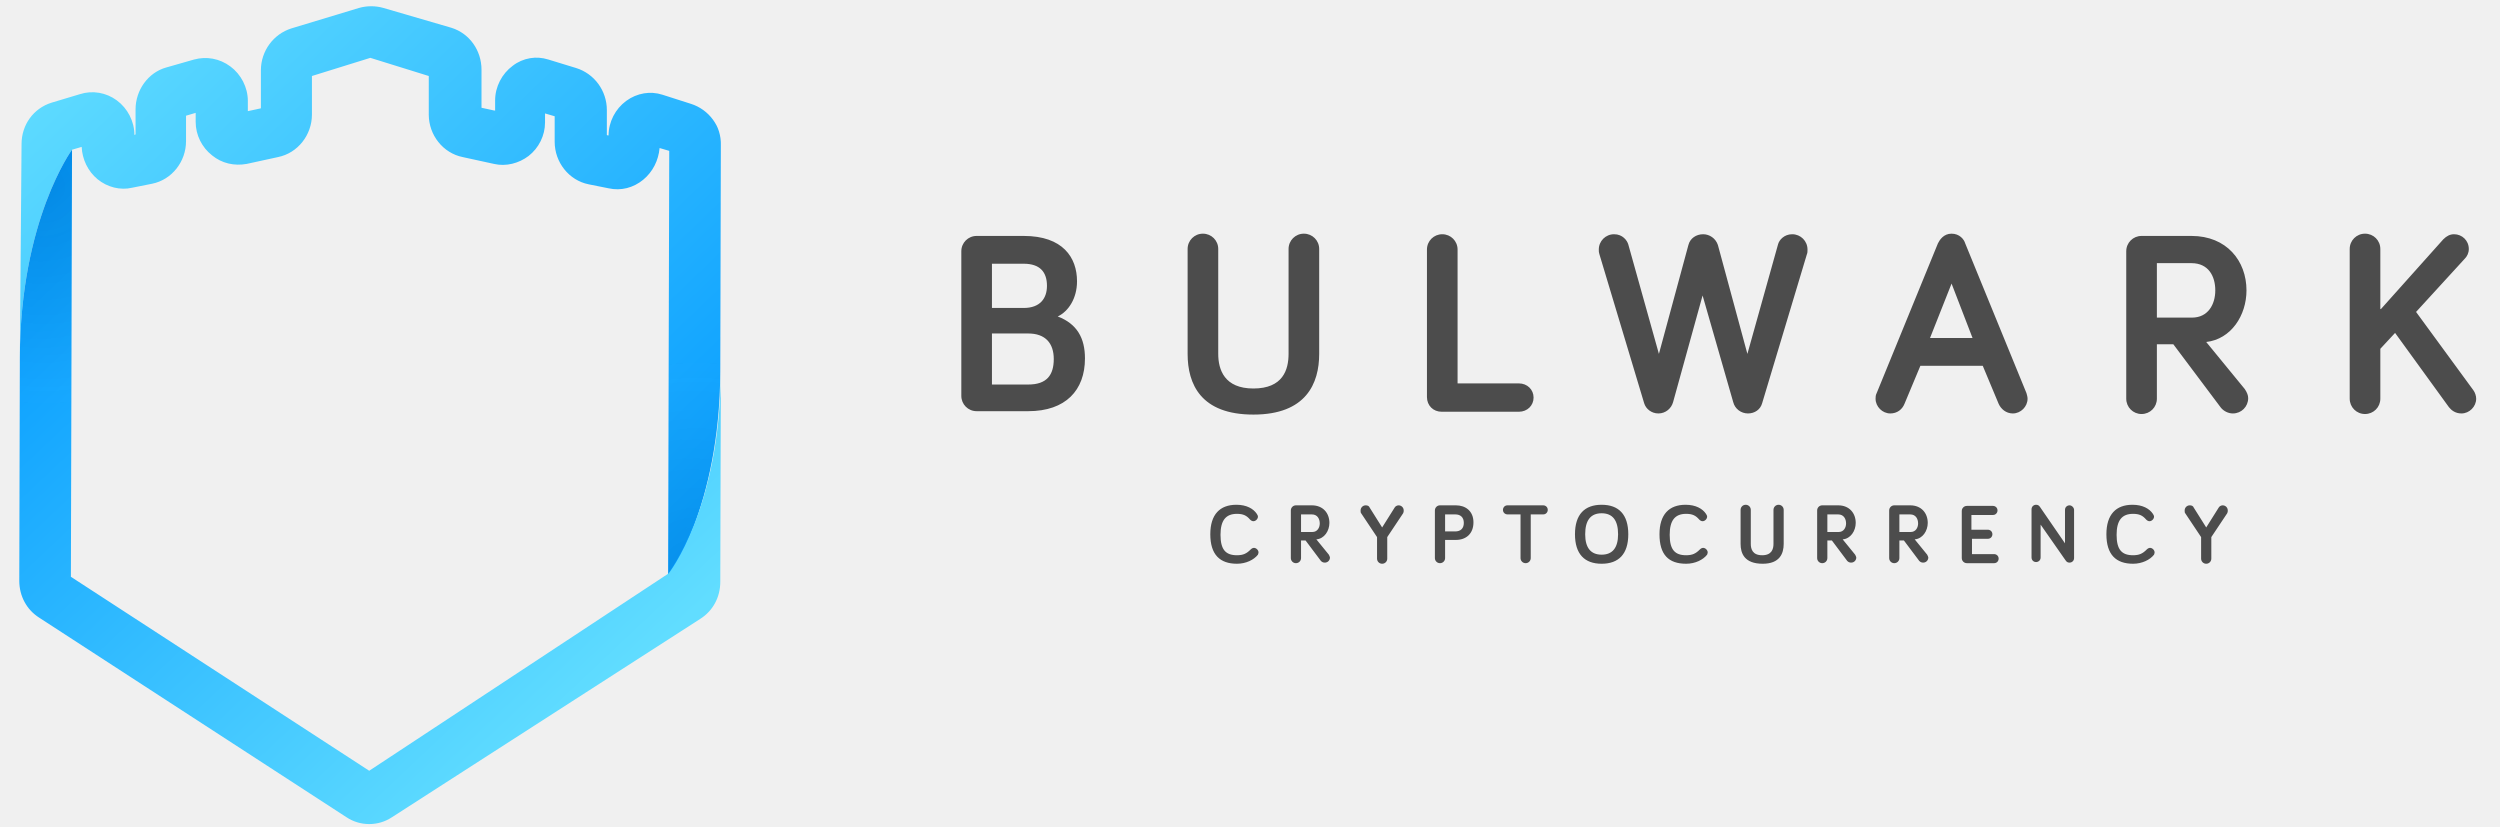
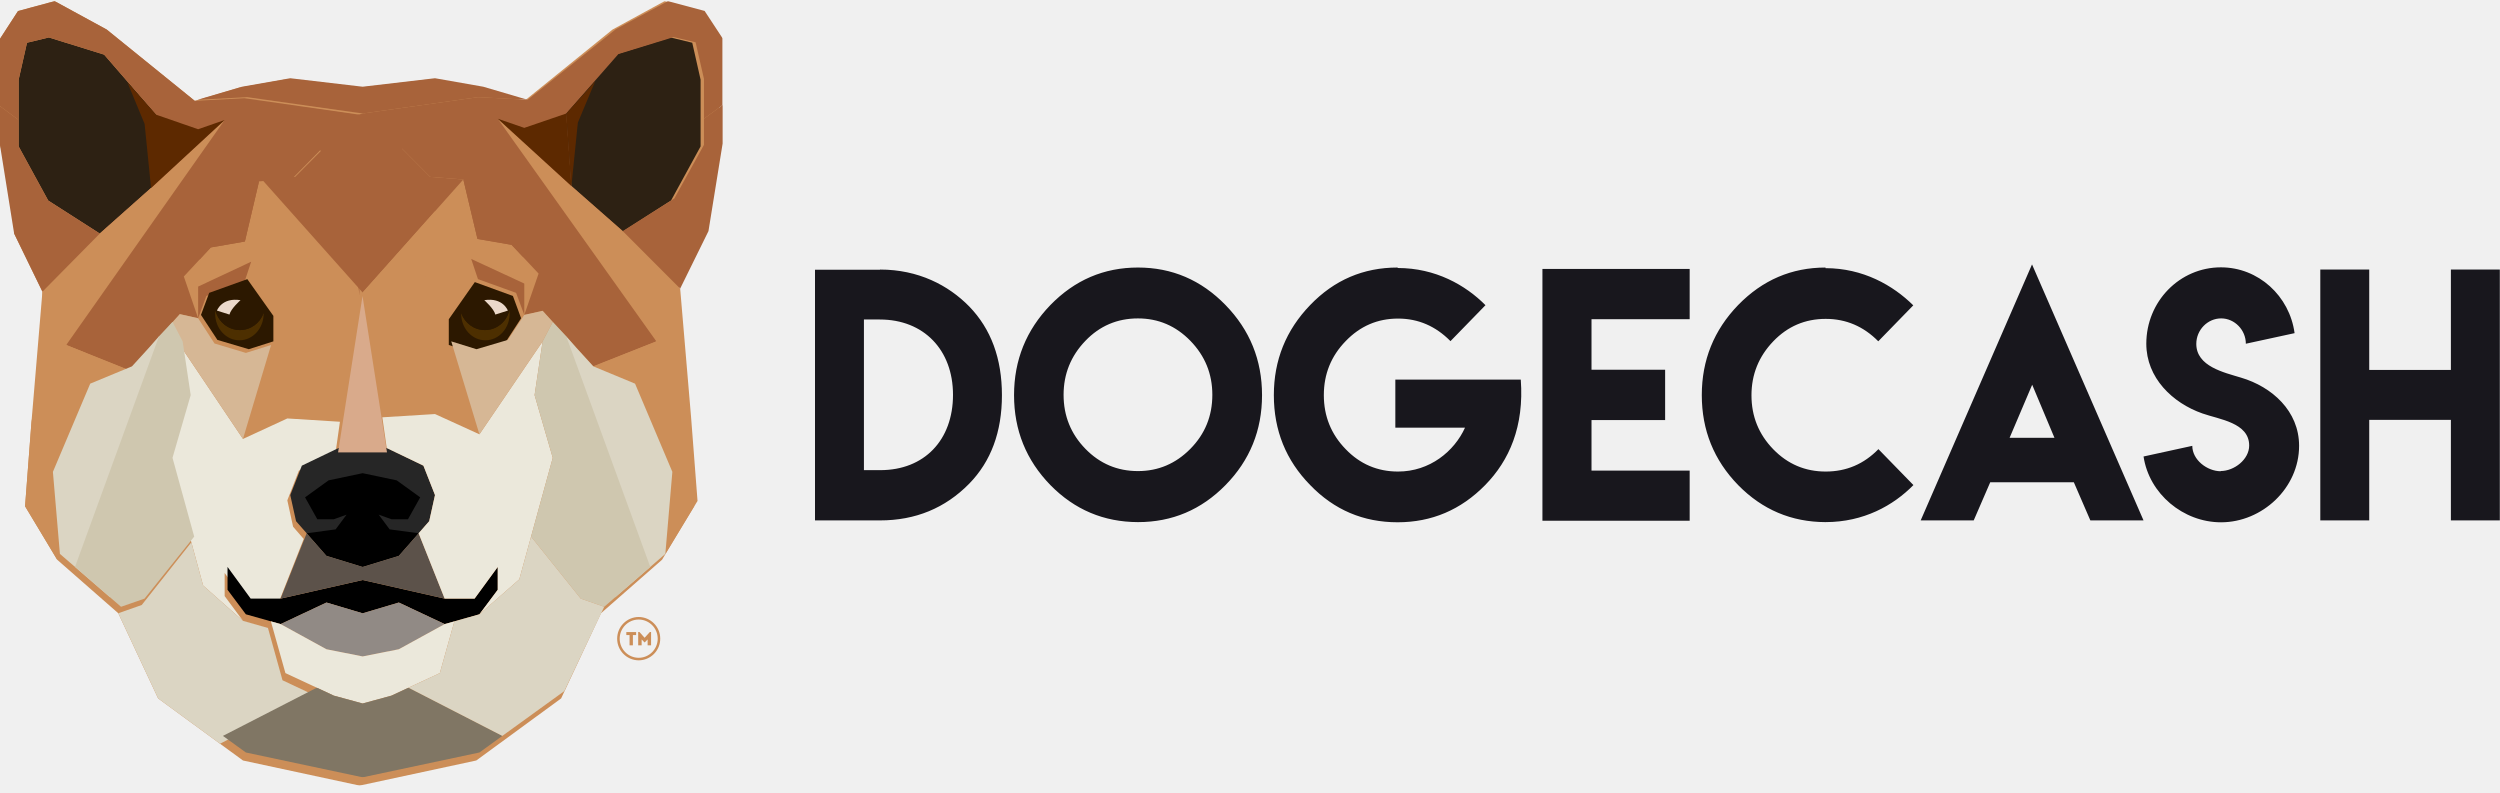
- <svg xmlns="http://www.w3.org/2000/svg" xmlns:xlink="http://www.w3.org/1999/xlink" viewBox="0 0 440.8 145.7" enable-background="new 0 0 440.8 145.7">
-   <style type="text/css">.st0{fill:#4C4C4C;} .st1{clip-path:url(#SVGID_2_);} .st2{fill:url(#SVGID_3_);} .st3{fill:url(#SVGID_4_);} .st4{filter:url(#Adobe_OpacityMaskFilter);} .st5{fill:url(#SVGID_6_);} .st6{opacity:0.19;mask:url(#SVGID_5_);fill:url(#SVGID_7_);} .st7{filter:url(#Adobe_OpacityMaskFilter_1_);} .st8{fill:url(#SVGID_9_);} .st9{opacity:0.19;mask:url(#SVGID_8_);fill:url(#SVGID_10_);}</style>
-   <g id="Layer_1_1_">
-     <path class="st0" d="M172.2 72.5c-1.5 0-2.7-1.2-2.7-2.7v-25.5c0-1.5 1.2-2.7 2.7-2.7h8.3c6.9 0 9.4 3.8 9.4 8 0 3-1.5 5.3-3.4 6.2 3.4 1.3 4.8 3.8 4.8 7.4 0 5.6-3.4 9.3-10 9.3h-9.1zm2.7-18.2h5.6c2.9 0 4.1-1.7 4.1-3.9 0-2.4-1.2-3.9-4.1-3.9h-5.6v7.8zm0 13.5h6.4c3.3 0 4.5-1.7 4.5-4.5s-1.5-4.5-4.5-4.5h-6.4v9zm34.5-5.4v-18.5c0-1.5 1.2-2.7 2.7-2.7s2.7 1.2 2.7 2.7v18.5c0 2.8 1.1 6.1 6.2 6.1 5.2 0 6.2-3.3 6.2-6.1v-18.5c0-1.5 1.2-2.7 2.7-2.7s2.7 1.2 2.7 2.7v18.5c0 5.2-2.3 10.7-11.6 10.7s-11.6-5.4-11.6-10.7zm58.4 5.2c1.5 0 2.6 1.1 2.6 2.5s-1.1 2.5-2.6 2.5h-13.6c-1.5 0-2.6-1.1-2.6-2.6v-26c0-1.5 1.2-2.7 2.7-2.7s2.7 1.2 2.7 2.7v23.6h10.8zm32.4-15.5l-5.2 18.8c-.3 1.1-1.3 2-2.6 2-1.2 0-2.2-.8-2.5-1.8l-7.9-26.3c-.1-.3-.1-.5-.1-.8 0-1.5 1.2-2.7 2.7-2.7 1.5 0 2.3 1.1 2.5 1.8l5.4 19.3 5.2-19.2c.3-1.2 1.4-1.9 2.6-1.9 1.1 0 2.2.7 2.6 1.9l5.2 19.2 5.4-19.3c.2-.8 1.1-1.8 2.5-1.8 1.5 0 2.7 1.2 2.7 2.7 0 .3 0 .6-.1.8l-7.9 26.3c-.3 1.1-1.3 1.8-2.5 1.8s-2.3-.8-2.6-2l-5.4-18.8zm38.4 12.4l-2.8 6.7c-.4 1-1.3 1.7-2.5 1.7-1.4 0-2.6-1.2-2.6-2.6 0-.3 0-.6.2-1l10.8-26.4c.3-.6 1-1.7 2.4-1.7s2.2 1 2.4 1.7l10.8 26.4c.1.3.2.7.2 1 0 1.4-1.2 2.6-2.6 2.6-1.2 0-2.1-.8-2.5-1.7l-2.8-6.7h-11zm5.5-14.5l-3.8 9.6h7.5l-3.7-9.6zm36.2 10.7v9.6c0 1.5-1.2 2.7-2.7 2.7-1.5 0-2.7-1.2-2.7-2.7v-26c0-1.5 1.2-2.7 2.7-2.7h8.8c6.2 0 9.7 4.4 9.7 9.6 0 4.4-2.7 8.6-7.1 9.1l6.8 8.3c.4.6.6 1.1.6 1.6 0 1.5-1.2 2.7-2.7 2.7-.8 0-1.6-.4-2.1-1l-8.4-11.2h-2.9zm0-14.3v9.6h6.2c2.8 0 4.1-2.3 4.1-4.8s-1.2-4.8-4.2-4.8h-6.1zm39.5 8.1l11-12.3c.6-.6 1.2-.9 1.9-.9 1.4 0 2.6 1.1 2.6 2.6 0 .7-.3 1.3-.7 1.7l-8.6 9.4 10.1 13.8c.3.4.5 1 .5 1.5 0 1.4-1.2 2.6-2.6 2.6-1.1 0-1.8-.6-2.2-1.1l-9.5-13.1-2.6 2.8v8.8c0 1.5-1.2 2.7-2.7 2.7-1.5 0-2.7-1.2-2.7-2.7v-26.4c0-1.5 1.2-2.7 2.7-2.7 1.5 0 2.7 1.2 2.7 2.7v10.6zm-247.6 18c-1.5 0-2.7-1.2-2.7-2.7v-25.5c0-1.5 1.2-2.7 2.7-2.7h8.3c6.9 0 9.4 3.8 9.4 8 0 3-1.5 5.3-3.4 6.2 3.4 1.3 4.8 3.8 4.8 7.4 0 5.6-3.4 9.3-10 9.3h-9.1zm2.7-18.2h5.6c2.9 0 4.1-1.7 4.1-3.9 0-2.4-1.2-3.9-4.1-3.9h-5.6v7.8zm0 13.5h6.4c3.3 0 4.5-1.7 4.5-4.5s-1.5-4.5-4.5-4.5h-6.4v9zm34.5-5.4v-18.5c0-1.5 1.2-2.7 2.7-2.7 1.5 0 2.7 1.2 2.7 2.7v18.5c0 2.8 1.1 6.1 6.2 6.1 5.2 0 6.2-3.3 6.2-6.1v-18.5c0-1.5 1.2-2.7 2.7-2.7s2.7 1.2 2.7 2.7v18.5c0 5.2-2.3 10.7-11.6 10.7s-11.6-5.4-11.6-10.7zm58.4 5.2c1.5 0 2.6 1.1 2.6 2.5s-1.1 2.5-2.6 2.5h-13.6c-1.5 0-2.6-1.1-2.6-2.6v-26c0-1.5 1.2-2.7 2.7-2.7s2.7 1.2 2.7 2.7v23.6h10.8zm32.4-15.5l-5.2 18.8c-.3 1.1-1.3 2-2.6 2-1.2 0-2.2-.8-2.5-1.8l-7.9-26.3c-.1-.3-.1-.5-.1-.8 0-1.5 1.2-2.7 2.7-2.7 1.5 0 2.3 1.1 2.5 1.8l5.4 19.3 5.2-19.2c.3-1.2 1.4-1.9 2.6-1.9 1.1 0 2.2.7 2.6 1.9l5.2 19.2 5.4-19.3c.2-.8 1.1-1.8 2.5-1.8 1.5 0 2.7 1.2 2.7 2.7 0 .3 0 .6-.1.8l-7.9 26.3c-.3 1.1-1.3 1.8-2.5 1.8s-2.3-.8-2.6-2l-5.4-18.8zm38.4 12.4l-2.8 6.7c-.4 1-1.3 1.7-2.5 1.7-1.4 0-2.6-1.2-2.6-2.6 0-.3 0-.6.2-1l10.8-26.4c.3-.6 1-1.7 2.4-1.7s2.2 1 2.4 1.7l10.8 26.4c.1.3.2.7.2 1 0 1.4-1.2 2.6-2.6 2.6-1.2 0-2.1-.8-2.5-1.7l-2.8-6.7h-11zm5.5-14.5l-3.8 9.6h7.5l-3.7-9.6zm36.2 10.7v9.6c0 1.5-1.2 2.7-2.7 2.7-1.5 0-2.7-1.2-2.7-2.7v-26c0-1.5 1.2-2.7 2.7-2.7h8.8c6.2 0 9.7 4.4 9.7 9.6 0 4.4-2.7 8.6-7.1 9.1l6.8 8.3c.4.6.6 1.1.6 1.6 0 1.5-1.2 2.7-2.7 2.7-.8 0-1.6-.4-2.1-1l-8.4-11.2h-2.9zm0-14.3v9.6h6.2c2.8 0 4.1-2.3 4.1-4.8s-1.2-4.8-4.2-4.8h-6.1zm39.5 8.1l11-12.3c.6-.6 1.2-.9 1.9-.9 1.4 0 2.6 1.1 2.6 2.6 0 .7-.3 1.3-.7 1.7l-8.6 9.4 10.1 13.8c.3.4.5 1 .5 1.5 0 1.4-1.2 2.6-2.6 2.6-1.1 0-1.8-.6-2.2-1.1l-9.5-13.1-2.6 2.8v8.8c0 1.5-1.2 2.7-2.7 2.7-1.5 0-2.7-1.2-2.7-2.7v-26.4c0-1.5 1.2-2.7 2.7-2.7 1.5 0 2.7 1.2 2.7 2.7v10.6zm-206.4 39.7c0-3.5 1.7-5.2 4.6-5.2 1.8 0 3 .7 3.6 1.6.1.2.2.3.2.5 0 .4-.4.8-.8.8-.2 0-.4-.1-.6-.3-.6-.7-1.2-1-2.3-1-2 0-2.9 1.2-2.9 3.7 0 2.6.9 3.6 2.9 3.6 1.1 0 1.7-.3 2.4-1 .2-.2.4-.3.6-.3.4 0 .8.4.8.8 0 .2-.1.3-.1.4-.7.9-2.1 1.6-3.7 1.6-3 0-4.7-1.6-4.7-5.2zm16 1.1v3.1c0 .5-.4.9-.9.9s-.9-.4-.9-.9v-8.4c0-.5.4-.9.9-.9h2.8c2 0 3.1 1.4 3.1 3.1 0 1.4-.9 2.8-2.3 2.9l2.2 2.7c.1.2.2.4.2.5 0 .5-.4.9-.9.9-.3 0-.5-.1-.7-.3l-2.7-3.6h-.8zm0-4.6v3.1h2c.9 0 1.3-.8 1.3-1.5 0-.8-.4-1.6-1.4-1.6h-1.9zm14.3 2.3l2.2-3.5c.1-.2.4-.4.7-.4.5 0 .9.4.9.9 0 .2 0 .3-.1.5l-2.8 4.2v3.8c0 .5-.4.9-.9.9s-.9-.4-.9-.9v-3.8l-2.8-4.2c-.1-.1-.1-.3-.1-.5 0-.5.4-.9.9-.9.3 0 .6.1.7.4l2.2 3.5zm11.1 2.3v3.1c0 .5-.4.9-.9.9s-.9-.4-.9-.9v-8.4c0-.5.4-.9.9-.9h2.8c1.7 0 3.1 1 3.1 3s-1.3 3.1-3.1 3.1h-1.9zm0-4.6v3h1.8c.9 0 1.5-.5 1.5-1.5s-.6-1.5-1.5-1.5h-1.8zm15.1 0v7.7c0 .5-.4.9-.9.9s-.9-.4-.9-.9v-7.7h-2.3c-.4 0-.8-.3-.8-.8 0-.4.3-.8.8-.8h6.3c.4 0 .8.3.8.8 0 .4-.3.8-.8.8h-2.2zm7.8 3.5c0-3.5 1.7-5.2 4.7-5.2s4.7 1.7 4.7 5.2-1.7 5.2-4.7 5.2-4.7-1.7-4.7-5.2zm1.8 0c0 2.4 1 3.6 2.9 3.6s2.9-1.2 2.9-3.6c0-2.5-1-3.7-2.9-3.7s-2.9 1.2-2.9 3.7zm13.1 0c0-3.5 1.7-5.2 4.6-5.2 1.8 0 3 .7 3.6 1.6.1.2.2.3.2.5 0 .4-.4.8-.8.8-.2 0-.4-.1-.6-.3-.6-.7-1.2-1-2.3-1-2 0-2.9 1.2-2.9 3.7 0 2.6.9 3.6 2.9 3.6 1.1 0 1.7-.3 2.4-1 .2-.2.4-.3.6-.3.4 0 .8.4.8.8 0 .2-.1.3-.1.4-.7.9-2.1 1.6-3.7 1.6-3.1 0-4.7-1.6-4.7-5.2zm14.3 1.7v-6c0-.5.4-.9.9-.9s.9.4.9.9v6c0 .9.3 2 2 2s2-1.1 2-2v-6c0-.5.4-.9.9-.9s.9.4.9.9v6c0 1.7-.7 3.5-3.7 3.5-3.2 0-3.9-1.8-3.9-3.5zm15.3-.6v3.1c0 .5-.4.9-.9.9s-.9-.4-.9-.9v-8.4c0-.5.4-.9.9-.9h2.8c2 0 3.1 1.4 3.1 3.1 0 1.4-.9 2.8-2.3 2.9l2.2 2.7c.1.2.2.4.2.5 0 .5-.4.9-.9.9-.3 0-.5-.1-.7-.3l-2.7-3.6h-.8zm0-4.6v3.1h2c.9 0 1.3-.8 1.3-1.5 0-.8-.4-1.6-1.4-1.6h-1.9zm12.7 4.6v3.1c0 .5-.4.9-.9.9s-.9-.4-.9-.9v-8.4c0-.5.4-.9.9-.9h2.8c2 0 3.1 1.4 3.1 3.1 0 1.4-.9 2.8-2.3 2.9l2.2 2.7c.1.2.2.4.2.5 0 .5-.4.9-.9.9-.3 0-.5-.1-.7-.3l-2.7-3.6h-.8zm0-4.6v3.1h2c.9 0 1.3-.8 1.3-1.5 0-.8-.4-1.6-1.4-1.6h-1.9zm12.8 2.7h2.8c.4 0 .8.3.8.8 0 .4-.3.8-.8.8h-2.8v2.7h3.9c.4 0 .8.3.8.8 0 .4-.3.8-.8.8h-4.8c-.5 0-.9-.4-.9-.9v-8.3c0-.5.4-.9.9-.9h4.6c.4 0 .8.3.8.8 0 .4-.3.8-.8.8h-3.8v2.6zm18-3.5v8.5c0 .5-.4.8-.8.8-.3 0-.5-.1-.7-.4l-4.4-6.3v5.8c0 .5-.4.8-.8.8-.5 0-.8-.4-.8-.8v-8.5c0-.5.4-.8.8-.8.3 0 .5.1.7.4l4.4 6.4v-5.9c0-.5.4-.8.8-.8s.8.4.8.8zm5.7 4.3c0-3.5 1.7-5.2 4.6-5.2 1.8 0 3 .7 3.6 1.6.1.2.2.3.2.5 0 .4-.4.8-.8.8-.2 0-.4-.1-.6-.3-.6-.7-1.2-1-2.3-1-2 0-2.9 1.2-2.9 3.7 0 2.6.9 3.6 2.9 3.6 1.1 0 1.7-.3 2.4-1 .2-.2.4-.3.6-.3.4 0 .8.4.8.8 0 .2-.1.3-.1.4-.7.9-2.1 1.6-3.7 1.6-3 0-4.7-1.6-4.7-5.2zm17.6-1.2l2.2-3.5c.1-.2.4-.4.7-.4.5 0 .9.4.9.9 0 .2 0 .3-.1.5l-2.8 4.2v3.8c0 .5-.4.9-.9.9s-.9-.4-.9-.9v-3.8l-2.8-4.2c-.1-.1-.1-.3-.1-.5 0-.5.4-.9.9-.9.3 0 .6.1.7.4l2.2 3.5z" />
-     <defs>
-       <path id="SVGID_1_" d="M121.8 18.3l-5-1.6c-2.2-.7-4.6-.3-6.5 1.1-1.9 1.4-3.1 3.7-3.1 6.1l-.2-.1v-4.4c0-3.4-2.2-6.4-5.4-7.4l-4.9-1.5c-2.2-.7-4.6-.3-6.4 1.1-1.9 1.4-3.1 3.7-3.1 6.1v1.8l-2.3-.5v-6.7c0-3.4-2.1-6.4-5.3-7.4l-12-3.5c-1.4-.4-2.9-.4-4.3 0l-12 3.6c-3.2 1-5.3 4-5.3 7.4v6.7l-2.3.5v-1.8c0-2.4-1.2-4.7-3.1-6.1-1.9-1.4-4.2-1.8-6.4-1.2l-4.9 1.4c-3.2.9-5.4 4-5.4 7.4v4.4l-.2.1c0-2.4-1.2-4.7-3.1-6.1-1.9-1.4-4.3-1.8-6.5-1.1l-5 1.5c-3.2 1-5.3 3.9-5.3 7.3l-.3 37.5-.1 39.5c0 2.7 1.3 5.1 3.5 6.5l54.2 35.2c1.2.8 2.6 1.2 4 1.2s2.8-.4 4-1.2l54.4-35c2.2-1.4 3.5-3.8 3.5-6.5l.1-37.1.1-39.9c0-3.3-2.2-6.3-5.4-7.3zm-56.7 117.6l-52.6-34.2.2-75.3 1.7-.5c.1 2.2 1.1 4.3 2.8 5.7 1.7 1.4 4 2 6.1 1.5l3.5-.7c3.5-.7 6-3.9 6-7.5v-4.5l1.7-.5v1.6c0 2.3 1.1 4.5 2.9 5.9 1.7 1.4 3.9 1.9 6.1 1.5l5.5-1.2c3.5-.7 6-3.9 6-7.5v-6.8l10.3-3.2 10.3 3.2v6.8c0 3.6 2.5 6.8 6 7.5l5.5 1.2c2.1.5 4.4-.1 6.1-1.4 1.8-1.4 2.9-3.6 2.9-5.9v-1.6l1.7.5v4.5c0 3.6 2.5 6.8 6 7.5l3.5.7c2.2.5 4.4-.1 6.1-1.5 1.7-1.4 2.7-3.4 2.9-5.6l1.7.5-.2 74.5-52.7 34.8z" />
-     </defs>
-     <clipPath id="SVGID_2_">
-       <use xlink:href="#SVGID_1_" overflow="visible" />
-     </clipPath>
-     <g class="st1">
-       <linearGradient id="SVGID_3_" gradientUnits="userSpaceOnUse" x1="22.693" y1="-41.819" x2="127.368" y2="66.829" gradientTransform="matrix(1 .002 -.002 1 -1.887 38.125)">
-         <stop offset="0" stop-color="#61DDFF" />
-         <stop offset="1" stop-color="#0098FF" />
-       </linearGradient>
-       <path class="st2" d="M121.9 18.3l-5-1.6c-2.2-.7-4.6-.3-6.5 1.1-1.9 1.4-3.1 3.7-3.1 6.1l-.2-.1v-4.4c0-3.4-2.2-6.4-5.4-7.4l-4.9-1.5c-2.2-.7-4.6-.3-6.4 1.1-1.9 1.4-3.1 3.7-3.1 6.1v1.8l-2.3-.5v-6.7c0-3.4-2.1-6.4-5.3-7.4l-12.1-3.5c-1.4-.4-2.9-.4-4.3 0l-11.9 3.6c-3.2 1-5.4 4-5.4 7.4v6.7l-2.3.5v-1.8c0-2.4-1.2-4.7-3.1-6.1-1.9-1.4-4.2-1.8-6.4-1.2l-4.9 1.4c-3.2.9-5.4 4-5.4 7.4v4.4l-.2.1c0-2.4-1.2-4.7-3.1-6.1-1.9-1.4-4.3-1.8-6.5-1.1l-5 1.5c-3.2 1-5.3 3.9-5.3 7.3l-.3 37.5c.1-24.1 9.2-36.5 9.2-36.5l1.7-.5c.1 2.2 1.1 4.3 2.8 5.7 1.7 1.4 4 2 6.1 1.5l3.5-.7c3.5-.7 6-3.9 6-7.5v-4.5l1.7-.5v1.6c0 2.3 1.1 4.5 2.9 5.9 1.7 1.4 3.9 1.9 6.1 1.5l5.5-1.2c3.5-.7 6-3.9 6-7.5v-6.8l10.3-3.2 10.3 3.2v6.8c0 3.6 2.5 6.8 6 7.5l5.5 1.2c2.1.5 4.4-.1 6.1-1.4 1.8-1.4 2.9-3.6 2.9-5.9v-1.6l1.7.5v4.5c0 3.6 2.5 6.8 6 7.5l3.5.7c2.2.5 4.4-.1 6.1-1.5 1.7-1.4 2.7-3.4 2.9-5.6l1.7.5-.2 75.3s9.1-12.3 9.2-36.4l.1-39.9c.1-3.3-2-6.3-5.2-7.3zm-5.5 5.8z" />
-       <linearGradient id="SVGID_4_" gradientUnits="userSpaceOnUse" x1="105.359" y1="87.499" x2="13.403" y2="-9.554" gradientTransform="matrix(1 .002 -.002 1 -1.887 38.125)">
-         <stop offset="0" stop-color="#61DDFF" />
-         <stop offset="1" stop-color="#0098FF" />
-       </linearGradient>
-       <path class="st3" d="M65.1 135.9l-52.6-34.2.2-75.3s-9.1 12.4-9.2 36.5l-.1 39.5c0 2.7 1.3 5.1 3.5 6.5l54.2 35.2c1.2.8 2.6 1.2 4 1.2s2.8-.4 4-1.2l54.4-35c2.2-1.4 3.5-3.8 3.5-6.5l.1-37.1c-.1 24.1-9.2 35.6-9.2 35.6l-52.8 34.8z" />
-       <defs>
-         <filter id="Adobe_OpacityMaskFilter" filterUnits="userSpaceOnUse" x="-31.1" y="-5.9" width="77.7" height="77.7">
-           <feColorMatrix values="1 0 0 0 0 0 1 0 0 0 0 0 1 0 0 0 0 0 1 0" />
-         </filter>
-       </defs>
-       <mask maskUnits="userSpaceOnUse" x="-31.1" y="-5.9" width="77.7" height="77.7" id="SVGID_5_">
-         <g class="st4">
-           <linearGradient id="SVGID_6_" gradientUnits="userSpaceOnUse" x1="-15.362" y1="-35.274" x2="158.069" y2="138.157" gradientTransform="matrix(1 .002 -.002 1 -1.887 38.125)">
-             <stop offset="0" stop-color="#00C6FF" />
-             <stop offset="1" stop-color="#0072FF" />
-           </linearGradient>
-           <path class="st5" d="M65.1 135.9l-52.6-34.2.2-75.3s-9.1 12.4-9.2 36.5l-.1 39.5c0 2.7 1.3 5.1 3.5 6.5l54.2 35.2c1.2.8 2.6 1.2 4 1.2s2.8-.4 4-1.2l54.4-35c2.2-1.4 3.5-3.8 3.5-6.5l.1-37.1c-.1 24.1-9.2 35.6-9.2 35.6l-52.8 34.8z" />
-         </g>
+ <svg xmlns="http://www.w3.org/2000/svg" xmlns:xlink="http://www.w3.org/1999/xlink" width="268" height="85" viewBox="0 0 268 85">
+   <defs>
+     <path id="a" d="M0 .122h77.103v84.093H0z" />
+     <path id="c" d="M0 .122h38.553v39.57H0z" />
+     <path id="e" d="M0 .164h10.698v19.89H0z" />
+     <path id="g" d="M.037 4.168v2.764l2.631.85 3.354-1.01 1.754-2.71-.877-2.392L2.823.182" />
+     <path id="i" d="M.037 4.168v2.764l2.631.85 3.354-1.01 1.754-2.71-.877-2.392L2.823.182" />
+     <path id="k" d="M.037 4.168v2.764l2.631.85 3.354-1.01 1.754-2.71-.877-2.392L2.823.182" />
+     <path id="m" d="M.23.12h38.594v39.153H.23z" />
+     <path id="o" d="M.134.07h29.954v9.608H.134z" />
+     <path id="q" d="M.984 1.67L.107 4.062l1.754 2.71 3.353 1.01 2.631-.85V4.168L5.06.182" />
+     <path id="s" d="M.984 1.67L.107 4.062l1.754 2.71 3.353 1.01 2.631-.85V4.168L5.06.182" />
+     <path id="u" d="M.984 1.67L.107 4.062l1.754 2.71 3.353 1.01 2.631-.85V4.168L5.06.182" />
+   </defs>
+   <g fill="none" fill-rule="evenodd">
+     <path fill="#18171D" d="M94.318 34.25h-1.705V50.4h1.754c4.719 0 7.795-3.219 7.795-8.075 0-4.812-3.129-8.074-7.844-8.074zm.016-5.354c4.112 0 7.332 1.678 9.565 3.954 2.339 2.413 3.508 5.585 3.508 9.517 0 3.932-1.17 7.093-3.508 9.484-2.576 2.624-5.765 3.937-9.565 3.937h-6.966V28.913h6.966v-.017zM116.355 36.536c-1.56 1.624-2.339 3.554-2.339 5.79 0 2.257.78 4.187 2.339 5.788 1.548 1.59 3.426 2.386 5.635 2.386 2.176 0 4.049-.795 5.619-2.386 1.57-1.59 2.354-3.52 2.354-5.789 0-2.246-.784-4.176-2.354-5.789-1.56-1.601-3.432-2.402-5.62-2.402-2.219 0-4.097.801-5.634 2.402m15.021-3.836c2.61 2.68 3.914 5.9 3.914 9.659 0 3.77-1.304 6.984-3.914 9.642-2.598 2.647-5.727 3.97-9.386 3.97-3.67-.01-6.799-1.334-9.387-3.97-2.598-2.67-3.897-5.883-3.897-9.642 0-3.748 1.3-6.968 3.897-9.66 2.61-2.68 5.738-4.02 9.387-4.02 3.648 0 6.777 1.34 9.386 4.02M149.84 28.73c4.042 0 7.264 1.828 9.403 3.986l-3.752 3.854c-1.591-1.613-3.464-2.419-5.618-2.419-2.198 0-4.071.806-5.62 2.419-1.558 1.601-2.338 3.53-2.338 5.789 0 2.257.78 4.187 2.339 5.789 1.537 1.6 3.41 2.402 5.619 2.402 3.402 0 6.031-2.172 7.177-4.705h-7.47V40.69h13.447c.374 5.026-1.232 8.675-3.817 11.311-2.609 2.658-5.738 3.987-9.386 3.987-3.681 0-6.805-1.329-9.37-3.987-2.599-2.647-3.898-5.861-3.898-9.642 0-3.748 1.3-6.968 3.897-9.66 2.577-2.68 5.7-4.02 9.37-4.02l.017.05zM181.133 28.83v5.388H170.61v5.421h7.892v5.389h-7.892v5.422h10.523v5.371h-15.785V28.83zM195.7 55.972c-3.66-.011-6.783-1.335-9.37-3.971-2.599-2.67-3.898-5.883-3.898-9.643 0-3.747 1.299-6.967 3.897-9.658 2.61-2.68 5.733-4.02 9.37-4.02l-.016.066c4.042 0 7.256 1.844 9.42 3.987l-3.752 3.854c-1.58-1.602-3.46-2.403-5.635-2.403-2.209 0-4.082.801-5.62 2.403-1.558 1.623-2.338 3.553-2.338 5.788 0 2.258.78 4.188 2.339 5.79 1.548 1.59 3.42 2.385 5.619 2.385 2.208 0 4.092-.801 5.65-2.402L205.119 52c-2.148 2.187-5.335 3.97-9.419 3.97M220.237 46.93l-2.387-5.689-2.42 5.689h4.807zm-2.404-18.585l11.953 27.443h-5.7l-1.77-4.087h-8.964l-1.77 4.087h-5.685l11.936-27.443zM238.055 50.494c1.453 0 3.057-1.24 3.057-2.732 0-2.456-3.208-2.798-5.018-3.442-3.192-1.118-6.01-3.81-6.01-7.472 0-4.535 3.58-8.189 7.995-8.189 4.025 0 7.36 3.067 7.9 7.055l-5.224 1.134c0-1.476-1.207-2.716-2.645-2.716-1.46 0-2.667 1.24-2.667 2.732 0 2.423 2.985 3.067 4.803 3.622 3.303.979 6.217 3.564 6.217 7.308 0 4.535-3.962 8.197-8.368 8.197-4.05 0-7.71-3.05-8.306-7.055l5.225-1.142c0 1.501 1.588 2.725 3.065 2.725l-.024-.025zM253.982 28.896v10.76h8.753v-10.76h5.245v26.892h-5.245V45.011h-8.753v10.777h-5.246V28.896z" />
+     <g>
+       <mask id="b" fill="#fff">
+         <use xlink:href="#a" />
      </mask>
-       <radialGradient id="SVGID_7_" cx="9.614" cy="-5.169" r="38.847" gradientTransform="matrix(1 .002 -.002 1 -1.887 38.125)" gradientUnits="userSpaceOnUse">
-         <stop offset="0" stop-color="#1D1D1B" />
-         <stop offset=".381" stop-color="#1F1F1D" stop-opacity=".619" />
-         <stop offset=".518" stop-color="#262624" stop-opacity=".482" />
-         <stop offset=".616" stop-color="#31312F" stop-opacity=".384" />
-         <stop offset=".696" stop-color="#424240" stop-opacity=".304" />
-         <stop offset=".763" stop-color="#585856" stop-opacity=".237" />
-         <stop offset=".823" stop-color="#737372" stop-opacity=".177" />
-         <stop offset=".878" stop-color="#939392" stop-opacity=".122" />
-         <stop offset=".928" stop-color="#B8B8B8" stop-opacity=".072" />
-         <stop offset=".972" stop-color="#E1E1E1" stop-opacity=".028" />
-         <stop offset="1" stop-color="#fff" stop-opacity="0" />
-       </radialGradient>
-       <circle class="st6" cx="7.7" cy="33" r="38.8" />
-       <defs>
-         <filter id="Adobe_OpacityMaskFilter_1_" filterUnits="userSpaceOnUse" x="83.9" y="63.1" width="77.7" height="77.7">
-           <feColorMatrix values="1 0 0 0 0 0 1 0 0 0 0 0 1 0 0 0 0 0 1 0" />
-         </filter>
-       </defs>
-       <mask maskUnits="userSpaceOnUse" x="83.9" y="63.1" width="77.7" height="77.7" id="SVGID_8_">
-         <g class="st7">
-           <linearGradient id="SVGID_9_" gradientUnits="userSpaceOnUse" x1="6.195" y1="-56.667" x2="178.919" y2="116.057" gradientTransform="matrix(1 .002 -.002 1 -1.887 38.125)">
-             <stop offset="0" stop-color="#00C6FF" />
-             <stop offset="1" stop-color="#0072FF" />
-           </linearGradient>
-           <path class="st8" d="M121.9 18.3l-5-1.6c-2.2-.7-4.6-.3-6.5 1.1-1.9 1.4-3.1 3.7-3.1 6.1l-.2-.1v-4.4c0-3.4-2.2-6.4-5.4-7.4l-4.9-1.5c-2.2-.7-4.6-.3-6.4 1.1-1.9 1.4-3.1 3.7-3.1 6.1v1.8l-2.3-.5v-6.7c0-3.4-2.1-6.4-5.3-7.4l-12.1-3.5c-1.4-.4-2.9-.4-4.3 0l-11.9 3.6c-3.2 1-5.4 4-5.4 7.4v6.7l-2.3.5v-1.8c0-2.4-1.2-4.7-3.1-6.1-1.9-1.4-4.2-1.8-6.4-1.2l-4.9 1.4c-3.2.9-5.4 4-5.4 7.4v4.4l-.2.1c0-2.4-1.2-4.7-3.1-6.1-1.9-1.4-4.3-1.8-6.5-1.1l-5 1.5c-3.2 1-5.3 3.9-5.3 7.3l-.3 37.5c.1-24.1 9.2-36.5 9.2-36.5l1.7-.5c.1 2.2 1.1 4.3 2.8 5.7 1.7 1.4 4 2 6.1 1.5l3.5-.7c3.5-.7 6-3.9 6-7.5v-4.5l1.7-.5v1.6c0 2.3 1.1 4.5 2.9 5.9 1.7 1.4 3.9 1.9 6.1 1.5l5.5-1.2c3.5-.7 6-3.9 6-7.5v-6.8l10.3-3.2 10.3 3.2v6.8c0 3.6 2.5 6.8 6 7.5l5.5 1.2c2.1.5 4.4-.1 6.1-1.4 1.8-1.4 2.9-3.6 2.9-5.9v-1.6l1.7.5v4.5c0 3.6 2.5 6.8 6 7.5l3.5.7c2.2.5 4.4-.1 6.1-1.5 1.7-1.4 2.7-3.4 2.9-5.6l1.7.5-.2 74.5s9.1-11.5 9.2-35.6l.1-39.9c.1-3.3-2-6.3-5.2-7.3zm-5.5 5.8z" />
-         </g>
+       <path fill="#CC8E58" d="M75.173 1.184L71.245.122l-5.58 3.044-9.441 7.645-4.755-1.416-5.168-.92-7.75.92-7.75-.92-5.168.92-4.754 1.416-9.44-7.645L5.856.122 1.93 1.184 0 4.157v11.396l1.378 4.743.138 4.742 3.032 6.23.206 6.565-1.378 7.38-.689 9.06 3.446 5.733 5.374 4.708 1.172 1.026 4.272 9.131 6.639 4.857 2.457 1.797 12.502 2.69h.004l12.503-2.69 2.457-1.797 6.639-4.857 4.272-9.13 1.171-1.027 5.375-4.708 3.445-5.733-.689-9.06-1.378-7.38.207-6.565 3.031-6.23.138-4.742 1.379-4.743V4.157z" mask="url(#b)" />
+     </g>
+     <path fill="#CC8E58" d="M54.501 26.525l-3.652-.637-1.516-6.442L38.551 31.69l-7.75-8.8-3.032-3.444-1.516 6.442-3.652.637-2.894 3.114 1.533 4.478.879-2.39 4.083-1.486 2.79 3.982.07 2.76-3.015 10.07-1.473 7.928 7.795-8.388 4.07-1.38 2.112-13.51 2.113 13.51 4.07 1.38 7.795 8.388-1.473-7.928-3.015-10.07.07-2.76 2.79-3.982 4.082 1.487.879 2.389 1.533-4.478z" />
+     <path fill="#2D2113" d="M16.744 12.297l-5.581-6.441-5.926-1.841-2.343.566-.896 3.964v7.15l3.17 5.804 5.53 3.54 5.495-4.885z" />
+     <path fill="#2C1800" d="M38.553 30.241L37.14 16.102l1.413.23z" />
+     <g>
+       <mask id="d" fill="#fff">
+         <use xlink:href="#c" />
      </mask>
-       <radialGradient id="SVGID_10_" cx="124.819" cy="63.558" r="38.847" gradientTransform="matrix(1 .002 -.002 1 -1.887 38.125)" gradientUnits="userSpaceOnUse">
-         <stop offset="0" stop-color="#1D1D1B" />
-         <stop offset=".381" stop-color="#1F1F1D" stop-opacity=".619" />
-         <stop offset=".518" stop-color="#262624" stop-opacity=".482" />
-         <stop offset=".616" stop-color="#31312F" stop-opacity=".384" />
-         <stop offset=".696" stop-color="#424240" stop-opacity=".304" />
-         <stop offset=".763" stop-color="#585856" stop-opacity=".237" />
-         <stop offset=".823" stop-color="#737372" stop-opacity=".177" />
-         <stop offset=".878" stop-color="#939392" stop-opacity=".122" />
-         <stop offset=".928" stop-color="#B8B8B8" stop-opacity=".072" />
-         <stop offset=".972" stop-color="#E1E1E1" stop-opacity=".028" />
-         <stop offset="1" stop-color="#fff" stop-opacity="0" />
-       </radialGradient>
-       <circle class="st9" cx="122.8" cy="102" r="38.8" />
+       <path fill="#A8633A" d="M26.202 10.527l-5.323.283-9.44-7.644L5.856.122 1.93 1.183 0 4.157v7.22l1.998 1.486V8.545l.896-3.964 2.343-.566 5.926 1.84 5.581 6.442-.551 7.857-5.495 4.884-3.6 11.946 6.752 2.707 5.427-6.017 1.963.443-1.533-4.478 1.985-2.136.91-.978 3.651-.637 1.516-6.442 3.549-.283 3.01-3.06 2.502 3.768 1.723 11.821V12.297z" mask="url(#d)" />
+     </g>
+     <path fill="#CC8E58" d="M6.133 60.006l-.752-8.884 3.997-9.556 4.472-1.875-6.753-2.707 16.986-24.12-7.89 7.29-5.495 4.884-6.15 6.23-1.172 13.944-.689 9.06z" />
+     <path fill="#A8633A" d="M21.774 25.322l5.995-5.876-1.516 6.442-3.652.637-1.223 1.316z" />
+     <path fill="#EBE8DB" d="M26.047 66.554l-4.273-3.787-3.583-13.166 1.947-6.795-.861-5.823 6.77 10.07 4.754-2.195 5.638.354-.47 3.327-3.928 1.911-1.24 3.186.62 2.831 1.135 1.308-2.789 7.08h-3.204l-2.48-3.433V63.9z" />
+     <path fill="#5D2900" d="M16.193 20.154l.551-7.857 4.496 1.557 2.843-.99zM15.504 13.288l.689 6.866.551-7.857-3.1-3.504z" />
+     <g transform="translate(0 11.213)">
+       <mask id="f" fill="#fff">
+         <use xlink:href="#e" />
+       </mask>
+       <path fill="#A8633A" d="M4.548 20.055l-3.032-6.23L0 4.34V.164L1.998 1.65v2.832l3.17 5.804 5.53 3.54z" mask="url(#f)" />
+     </g>
+     <path fill="#A8633A" d="M21.24 34.117v-3.398l5.685-2.664-.723 2.186-4.083 1.487z" />
+     <path fill="#D6B795" d="M26.357 37.833l-3.36-1.009-1.757-2.707-1.964-.443-1.085 1.204 1.085 2.105 1.105 1.643 5.666 8.427 3.014-10.07z" />
+     <path fill="#DBD5C3" d="M30.284 72.925l-1.559-5.606-2.679-.765-4.272-3.787-1.26-4.63-5.32 6.718-2.515.885 4.272 9.131 6.639 4.857 5.135-2.669 4.914-2.554z" />
+     <path fill="#2D2113" d="M60.358 12.297l5.582-6.441 5.926-1.841 2.343.566.895 3.964v7.15l-3.17 5.804-5.53 3.54-5.494-4.885z" />
+     <path fill="#2C1800" d="M48.11 36.983v-2.76l2.791-3.982 4.083 1.487.878 2.389-1.757 2.707-3.36 1.009z" />
+     <g>
+       <g transform="translate(48.42 30.403)">
+         <mask id="h" fill="#fff">
+           <use xlink:href="#g" />
+         </mask>
+         <path fill="#4D2F00" d="M3.558 4.98c1.274 0 2.342-.907 2.63-2.129.014.124.023.25.023.378 0 1.573-1.163 2.848-2.597 2.848S1.017 4.802 1.017 3.229l.002-.072c.38 1.064 1.374 1.824 2.54 1.824" mask="url(#h)" />
+       </g>
+       <g transform="translate(48.42 30.403)">
+         <mask id="j" fill="#fff">
+           <use xlink:href="#i" />
+         </mask>
+         <path fill="#2C1800" d="M3.558 4.98c-1.165 0-2.158-.759-2.539-1.823C1.054 1.617 2.202.381 3.614.381c1.317 0 2.405 1.076 2.573 2.47-.287 1.222-1.355 2.13-2.629 2.13" mask="url(#j)" />
+       </g>
+       <g transform="translate(48.42 30.403)">
+         <mask id="l" fill="#fff">
+           <use xlink:href="#k" />
+         </mask>
+         <path fill="#ECD9CB" d="M4.68 3.318l1.342-.426s-.516-1.435-2.528-1.116c0 0 1.032.904 1.186 1.542" mask="url(#l)" />
+       </g>
+     </g>
+     <g>
+       <path fill="#2C1800" d="M38.872 29.922l1.415-13.99-1.415.228z" />
+       <path fill="#262626" d="M45.39 49.919l-3.93-1.891h-5.171l-3.931 1.89-1.242 3.153.621 2.801 3.26 3.712 3.875 1.19v.001h.004v-.001l3.876-1.19 3.26-3.712.62-2.801z" />
+       <path fill="#000" d="M40.597 55.172l1.362.49h1.776l1.311-2.346-2.518-1.821-3.652-.77h-.004l-3.652.77-2.517 1.82 1.31 2.347h1.776l1.363-.49-1.173 1.576-3.106.418 2.123 2.418 3.876 1.19h.004l3.876-1.19 2.124-2.418-3.106-.418zM50.875 64.172h-3.208l-8.79-1.995v-.001h-.005l-8.79 1.996h-3.208l-2.483-3.397v2.451l1.966 2.627 3.725 1.05 4.914-2.311 3.876 1.155h.004l3.876-1.155 4.915 2.311 3.725-1.05 1.966-2.627v-2.451z" />
+       <path fill="#918A85" d="M47.667 66.903l-4.915-2.311-3.878 1.155-3.878-1.155-4.915 2.311 4.915 2.697 3.876.77h.004l3.876-.77z" />
+       <path fill="#5C524A" d="M47.667 64.172l-2.791-7.006-2.124 2.418-3.878 1.19-3.878-1.19-2.123-2.418-2.792 7.006 8.793-1.996z" />
+       <path fill="#EBE8DB" d="M47.667 66.903L42.752 69.6l-3.878.77-3.878-.77-4.915-2.697-1.043-.294 1.56 5.547 5.191 2.417 3.083.84h.004l3.083-.84 5.19-2.417 1.562-5.547z" />
+       <g transform="translate(38.642)">
+         <mask id="n" fill="#fff">
+           <use xlink:href="#m" />
+         </mask>
+         <path fill="#A8633A" d="M12.595 10.416l5.328.28 9.45-7.564L32.961.121l3.931 1.05 1.932 2.942v7.144l-2 1.47V8.456l-.898-3.922-2.345-.56-5.932 1.82-5.587 6.374.552 7.775 5.5 4.832 3.605 11.82-6.76 2.679-5.432-5.954-1.966.438 1.535-4.43-1.987-2.114-.91-.968-3.656-.63-1.517-6.374-3.553-.28-3.013-3.028-2.505 3.729L.231 31.358v-19.19z" mask="url(#n)" />
+       </g>
+       <path fill="#CC8E58" d="M71.326 59.374l.752-8.79-4-9.456-4.477-1.855 6.76-2.68-17.003-23.865 7.898 7.214 5.5 4.832 6.157 6.164 1.172 13.798.69 8.965z" />
+       <path fill="#A8633A" d="M56.565 10.697l-4.76-1.401-5.173-.91-7.758.91-7.758-.91-5.173.91-4.76 1.4 5.33-.28 12.36 1.751h.003l12.36-1.75zM55.668 25.055l-6-5.814 1.517 6.374 3.656.63 1.224 1.303z" />
+       <path fill="#EBE8DB" d="M51.392 65.853l4.276-3.747 3.587-13.028-1.948-6.723.862-5.761-6.777 9.963-4.76-2.171-5.643.35.47 3.292 3.932 1.89 1.241 3.153-.62 2.801-1.136 1.294 2.791 7.006h3.207l2.484-3.397v2.451z" />
+       <path fill="#A8633A" d="M38.876 31.354l10.791-12.112-3.552-.28-3.014-3.03.553-2.434-4.778-1.33h-.004l-4.777 1.33.552 2.434-3.013 3.03-3.553.28 10.791 12.112v.004l.002-.002.002.002z" />
+       <path fill="#5D2900" d="M61.256 19.942l-.552-7.775-4.501 1.541-2.845-.98z" />
+       <path fill="#5D2900" d="M61.945 13.148l-.69 6.794-.551-7.775L63.808 8.7z" />
+       <path fill="#A8633A" d="M72.913 30.938l3.035-6.163 1.517-9.386v-4.132l-2 1.47v2.802l-3.173 5.743-5.535 3.503zM56.203 33.757v-3.362l-5.69-2.636.724 2.163 4.086 1.471z" />
+       <path fill="#CC8E58" d="M44.994 34.3l1.638-11.652-7.76 8.71z" />
+       <g transform="translate(23.763 73.65)">
+         <mask id="p" fill="#fff">
+           <use xlink:href="#o" />
+         </mask>
+         <path fill="#807664" d="M30.088 5.238L20.028.07l-1.832.853-3.085.84-3.085-.84L10.194.07.134 5.238l2.46 1.779 12.515 2.66v.001h.004l12.516-2.661z" mask="url(#p)" />
+       </g>
+       <path fill="#DBD5C3" d="M15.96 37.287l-1.812 1.986-4.477 1.855-4 9.455.751 8.791 5.38 4.658v-5.989l1.822-5.36 3.68-6.949-.26-9.683zM68.078 41.128L63.6 39.273l-1.812-1.986-1.085-1.236-.259 9.683 3.68 6.949 1.821 5.36v5.99l5.38-4.659.752-8.79z" />
+       <path fill="#D6B795" d="M58.169 33.32l-1.966.437-1.759 2.68-3.363.997-2.707-.84 3.018 9.963 5.671-8.338 1.106-1.625 1.086-2.084z" />
+       <path fill="#CFC7AF" d="M60.704 36.05l-1.449-1.54-1.086 2.084-.862 5.76 1.948 6.724-2.325 8.446 5.326 6.648 2.517.875 4.935-4.272z" />
+       <path fill="#DBD5C3" d="M62.256 64.172l-5.326-6.648-1.262 4.582-4.276 3.747-2.681.756-1.561 5.547-3.358 1.564 4.919 2.527 5.14 2.641 6.646-4.806 4.276-9.035z" />
+       <path fill="#CFC7AF" d="M17.045 36.05l1.448-1.54 1.087 2.084.862 5.76-1.949 6.724 2.326 8.446-5.326 6.648-2.518.875-4.935-4.272z" />
+       <path fill="#2C1800" d="M29.306 36.594v-2.732l-2.794-3.94-4.087 1.471-.88 2.364 1.76 2.68 3.362.997z" />
+     </g>
+     <g>
+       <g transform="translate(21.395 30.403)">
+         <mask id="r" fill="#fff">
+           <use xlink:href="#q" />
+         </mask>
+         <path fill="#4D2F00" d="M4.324 4.98c-1.274 0-2.342-.907-2.629-2.129-.015.124-.023.25-.023.378 0 1.573 1.162 2.848 2.597 2.848 1.433 0 2.596-1.275 2.596-2.848l-.002-.072c-.38 1.064-1.373 1.824-2.539 1.824" mask="url(#r)" />
+       </g>
+       <g transform="translate(21.395 30.403)">
+         <mask id="t" fill="#fff">
+           <use xlink:href="#s" />
+         </mask>
+         <path fill="#2C1800" d="M4.324 4.98c1.166 0 2.159-.759 2.54-1.823C6.827 1.617 5.68.381 4.268.381c-1.318 0-2.405 1.076-2.574 2.47.287 1.222 1.355 2.13 2.63 2.13" mask="url(#t)" />
+       </g>
+       <g transform="translate(21.395 30.403)">
+         <mask id="v" fill="#fff">
+           <use xlink:href="#u" />
+         </mask>
+         <path fill="#ECD9CB" d="M3.202 3.318l-1.341-.426s.516-1.435 2.528-1.116c0 0-1.032.904-1.187 1.542" mask="url(#v)" />
+       </g>
+     </g>
+     <g>
+       <path fill="#D9AA8B" d="M38.862 31.731l-2.62 16.764h5.244z" />
+       <path fill="#CC8E58" d="M67.142 68.08v-.325h1.05v.325h-.345v1.098h-.357V68.08zM69.665 67.75h.13v1.428h-.37v-.634l-.301.317h-.04l-.3-.317v.634h-.37v-1.427h.134l.553.618z" />
+       <path fill="#CC8E58" d="M68.468 66.414c-1.123 0-2.037.92-2.037 2.05 0 1.131.914 2.051 2.037 2.051 1.124 0 2.038-.92 2.038-2.05a2.047 2.047 0 0 0-2.038-2.051m0 4.374a2.319 2.319 0 0 1-2.308-2.323 2.319 2.319 0 0 1 2.308-2.324 2.319 2.319 0 0 1 2.309 2.324 2.319 2.319 0 0 1-2.309 2.323" />
    </g>
  </g>
</svg>
